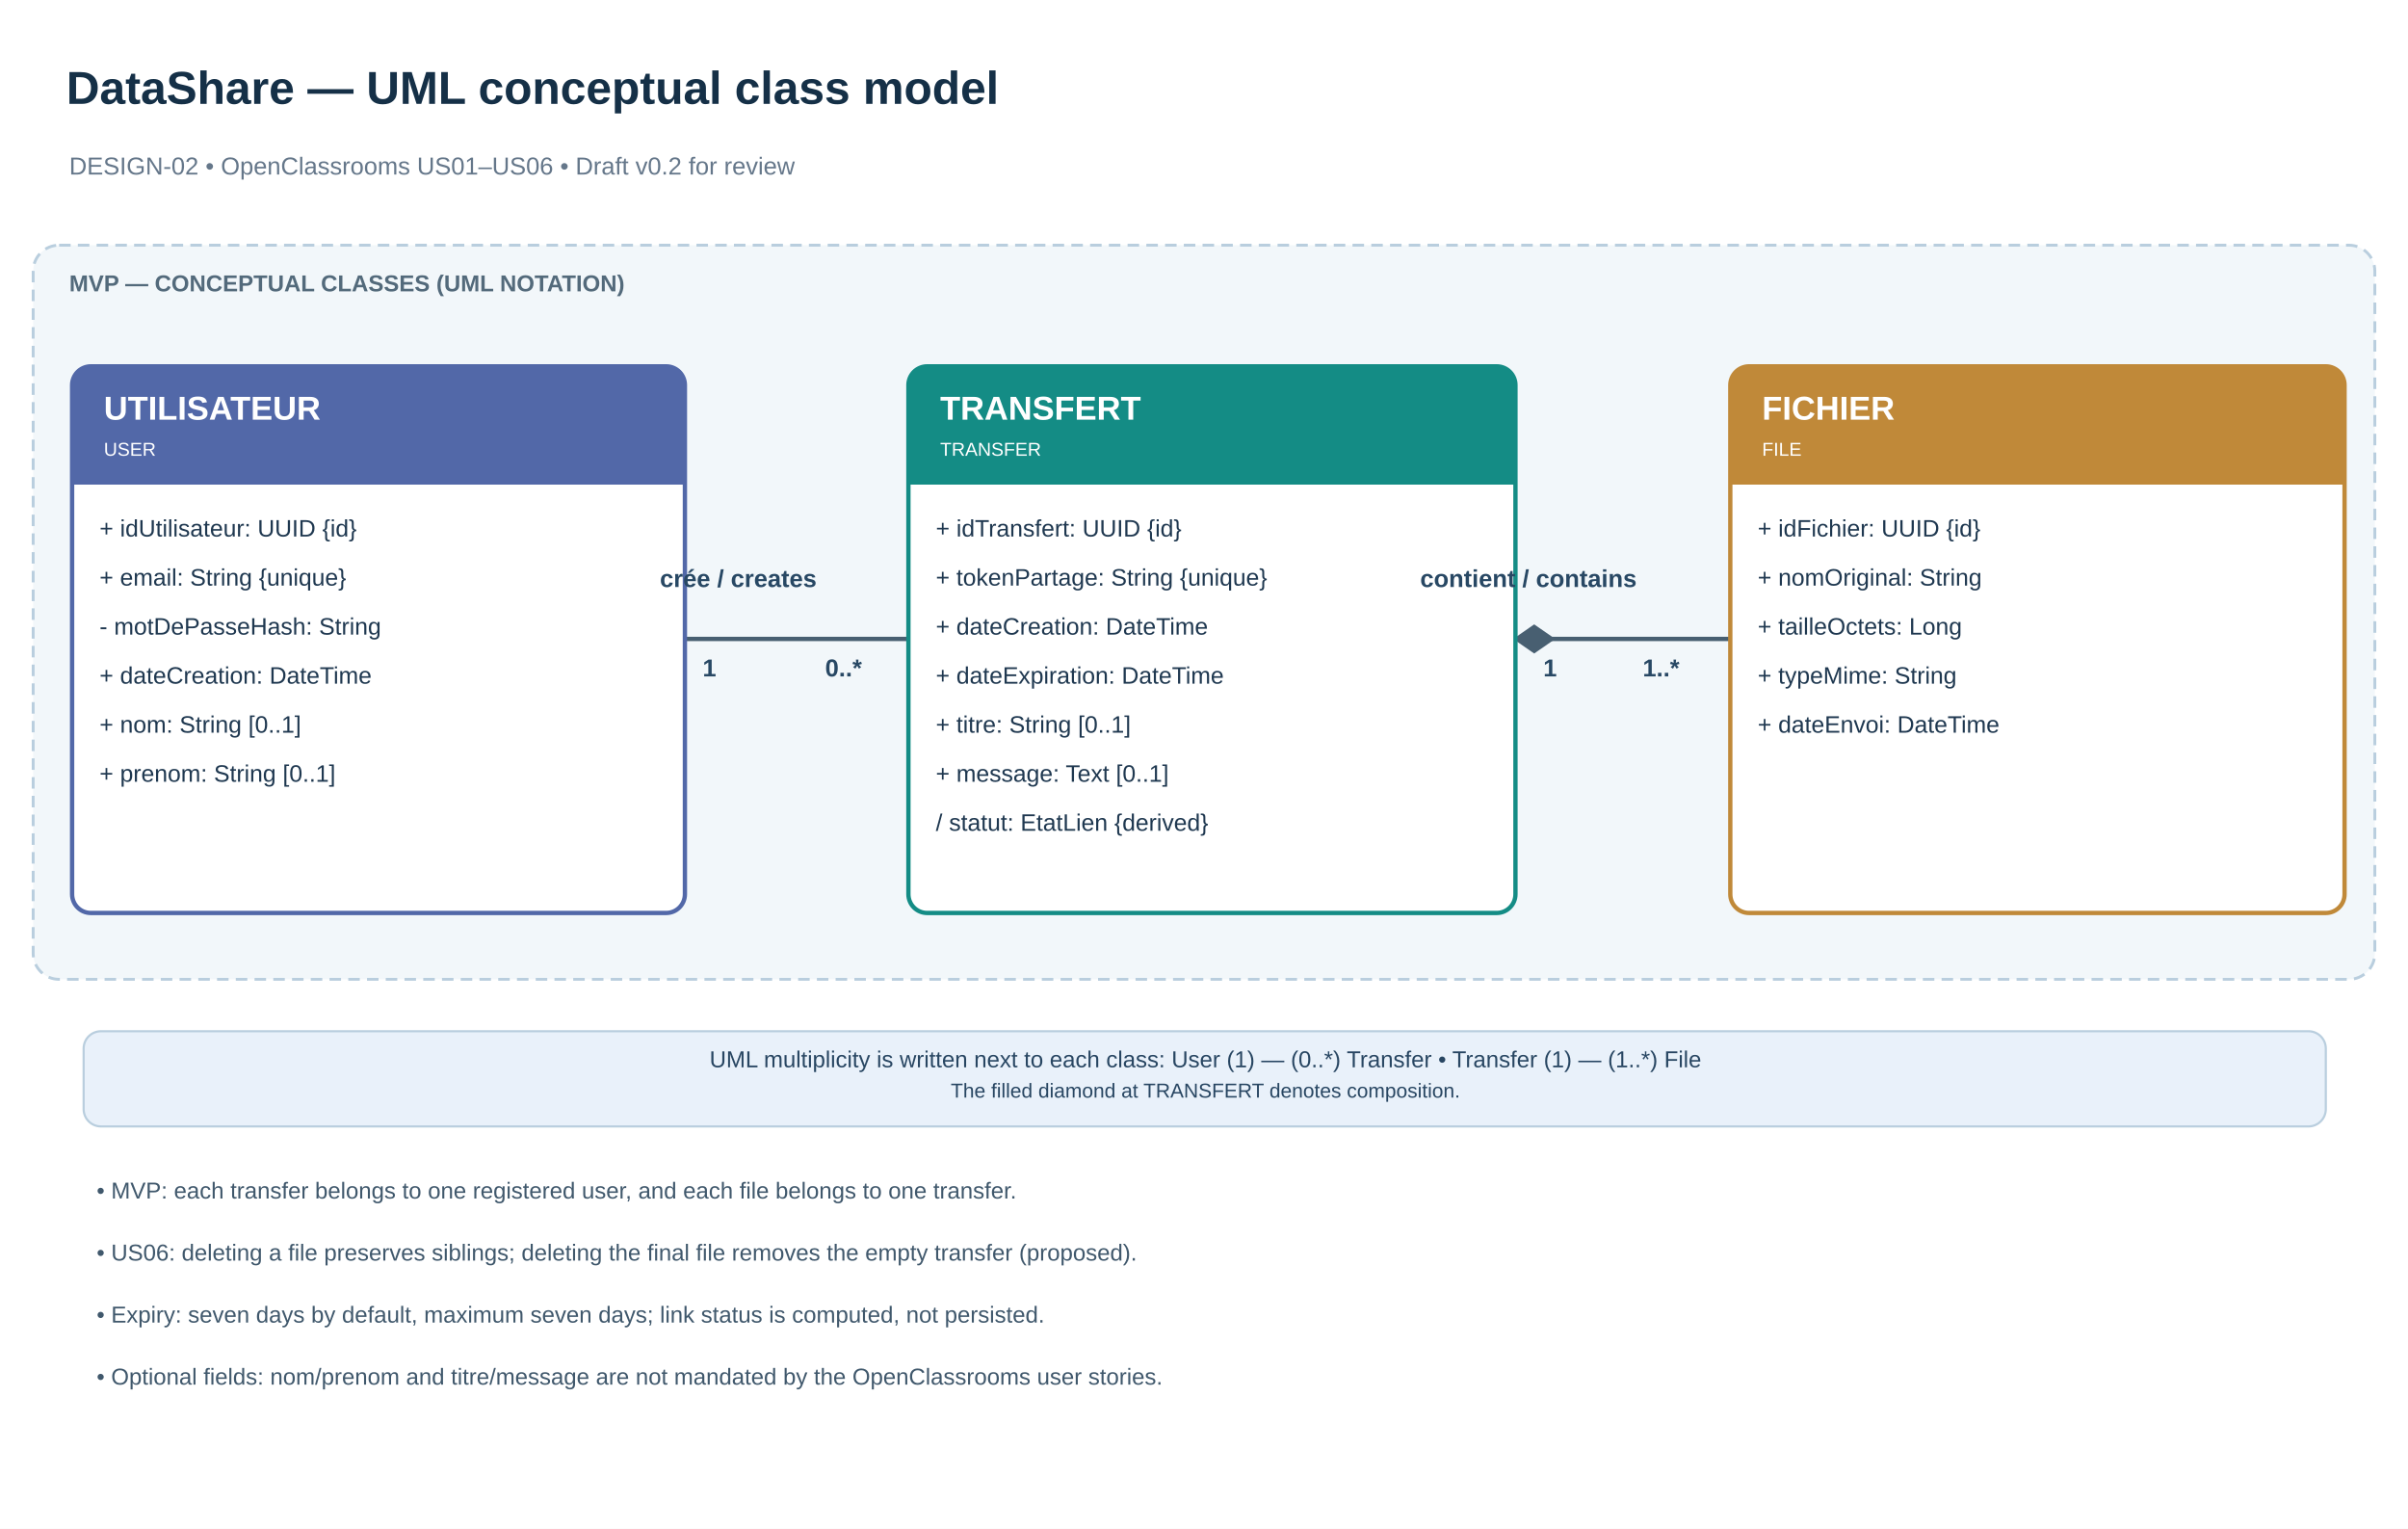
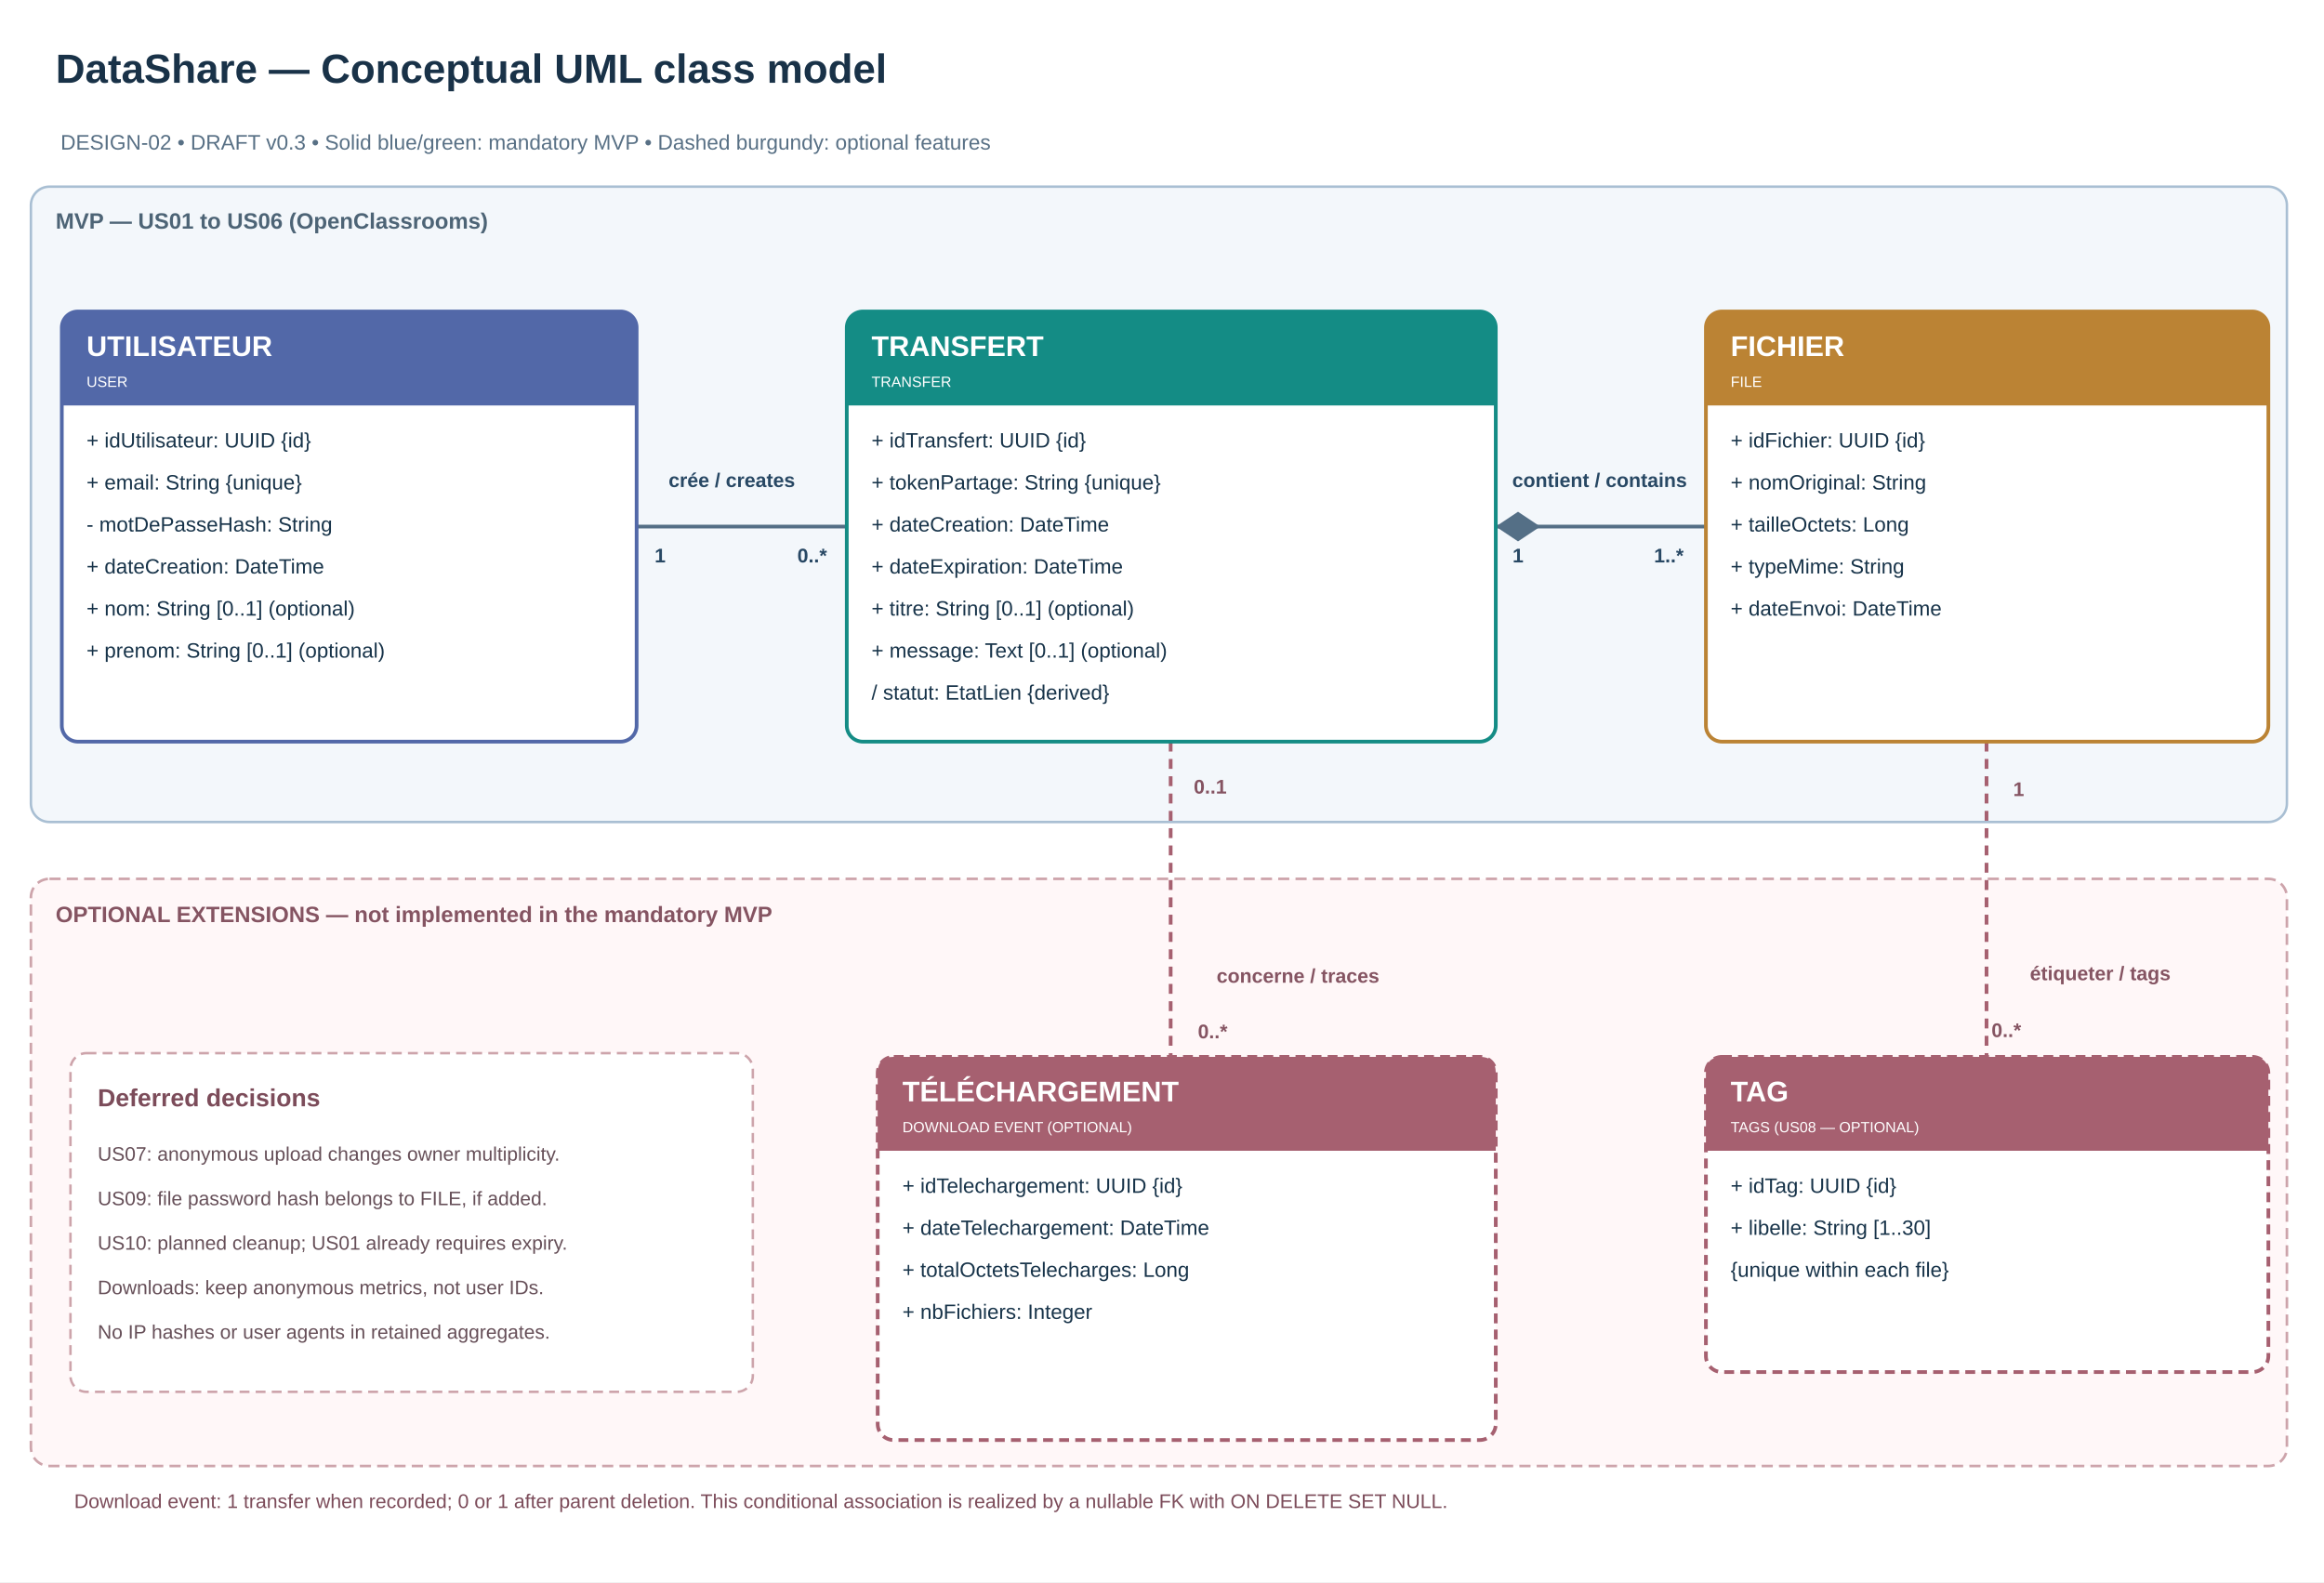
- <svg xmlns="http://www.w3.org/2000/svg" width="1670" height="1060" viewBox="0 0 1670 1060" role="img" aria-labelledby="umlTitle umlDesc">
-   <rect width="1670" height="1060" fill="#fff" />
-   <text x="46" y="72" font-family="Arial,Helvetica,sans-serif" font-weight="700" font-size="32" fill="#153047">DataShare — UML conceptual class model</text>
-   <text x="48" y="121" font-family="Arial,Helvetica,sans-serif" font-size="17" fill="#65778a">DESIGN-02  •  OpenClassrooms US01–US06  •  Draft v0.2 for review</text>
-   <rect x="23" y="170" width="1624" height="509" rx="18" fill="#f2f7fa" stroke="#b9cede" stroke-width="2" stroke-dasharray="8 5" />
-   <text x="48" y="202" font-family="Arial,Helvetica,sans-serif" font-size="16" font-weight="700" fill="#536a7b">MVP — CONCEPTUAL CLASSES (UML NOTATION)</text>
-   <path d="M475 443 H630" stroke="#485f71" stroke-width="3" fill="none" />
-   <path d="M1051 443 H1200" stroke="#485f71" stroke-width="3" fill="none" />
-   <path d="M1051 443 L1064 434 L1077 443 L1064 452 Z" fill="#485f71" stroke="#485f71" stroke-width="1.8" />
-   <rect x="50" y="254" width="425" height="379" rx="13" fill="#fff" stroke="#5268a8" stroke-width="3" />
-   <path d="M62 254 H463 Q475 254 475 266 V336 H50 V266 Q50 254 62 254" fill="#5268a8" />
-   <text x="72" y="291" font-family="Arial,Helvetica,sans-serif" font-size="23" font-weight="700" fill="#fff">UTILISATEUR</text>
-   <text x="72" y="316" font-family="Arial,Helvetica,sans-serif" font-size="13" fill="#fff">USER</text>
-   <text x="69" y="372" font-family="Arial,Helvetica,sans-serif" font-size="16.5" fill="#1f3850">+ idUtilisateur: UUID {id}</text>
-   <text x="69" y="406" font-family="Arial,Helvetica,sans-serif" font-size="16.5" fill="#1f3850">+ email: String {unique}</text>
-   <text x="69" y="440" font-family="Arial,Helvetica,sans-serif" font-size="16.5" fill="#1f3850">- motDePasseHash: String</text>
-   <text x="69" y="474" font-family="Arial,Helvetica,sans-serif" font-size="16.5" fill="#1f3850">+ dateCreation: DateTime</text>
-   <text x="69" y="508" font-family="Arial,Helvetica,sans-serif" font-size="16.5" fill="#1f3850">+ nom: String [0..1]</text>
-   <text x="69" y="542" font-family="Arial,Helvetica,sans-serif" font-size="16.5" fill="#1f3850">+ prenom: String [0..1]</text>
-   <rect x="630" y="254" width="421" height="379" rx="13" fill="#fff" stroke="#148c85" stroke-width="3" />
-   <path d="M642 254 H1039 Q1051 254 1051 266 V336 H630 V266 Q630 254 642 254" fill="#148c85" />
-   <text x="652" y="291" font-family="Arial,Helvetica,sans-serif" font-size="23" font-weight="700" fill="#fff">TRANSFERT</text>
-   <text x="652" y="316" font-family="Arial,Helvetica,sans-serif" font-size="13" fill="#fff">TRANSFER</text>
-   <text x="649" y="372" font-family="Arial,Helvetica,sans-serif" font-size="16.5" fill="#1f3850">+ idTransfert: UUID {id}</text>
-   <text x="649" y="406" font-family="Arial,Helvetica,sans-serif" font-size="16.5" fill="#1f3850">+ tokenPartage: String {unique}</text>
-   <text x="649" y="440" font-family="Arial,Helvetica,sans-serif" font-size="16.5" fill="#1f3850">+ dateCreation: DateTime</text>
-   <text x="649" y="474" font-family="Arial,Helvetica,sans-serif" font-size="16.5" fill="#1f3850">+ dateExpiration: DateTime</text>
-   <text x="649" y="508" font-family="Arial,Helvetica,sans-serif" font-size="16.5" fill="#1f3850">+ titre: String [0..1]</text>
-   <text x="649" y="542" font-family="Arial,Helvetica,sans-serif" font-size="16.5" fill="#1f3850">+ message: Text [0..1]</text>
-   <text x="649" y="576" font-family="Arial,Helvetica,sans-serif" font-size="16.5" fill="#1f3850">/ statut: EtatLien {derived}</text>
-   <rect x="1200" y="254" width="426" height="379" rx="13" fill="#fff" stroke="#c08939" stroke-width="3" />
-   <path d="M1212 254 H1614 Q1626 254 1626 266 V336 H1200 V266 Q1200 254 1212 254" fill="#c08939" />
-   <text x="1222" y="291" font-family="Arial,Helvetica,sans-serif" font-size="23" font-weight="700" fill="#fff">FICHIER</text>
-   <text x="1222" y="316" font-family="Arial,Helvetica,sans-serif" font-size="13" fill="#fff">FILE</text>
-   <text x="1219" y="372" font-family="Arial,Helvetica,sans-serif" font-size="16.5" fill="#1f3850">+ idFichier: UUID {id}</text>
-   <text x="1219" y="406" font-family="Arial,Helvetica,sans-serif" font-size="16.5" fill="#1f3850">+ nomOriginal: String</text>
-   <text x="1219" y="440" font-family="Arial,Helvetica,sans-serif" font-size="16.5" fill="#1f3850">+ tailleOctets: Long</text>
-   <text x="1219" y="474" font-family="Arial,Helvetica,sans-serif" font-size="16.5" fill="#1f3850">+ typeMime: String</text>
-   <text x="1219" y="508" font-family="Arial,Helvetica,sans-serif" font-size="16.5" fill="#1f3850">+ dateEnvoi: DateTime</text>
-   <text x="492" y="469" text-anchor="middle" font-family="Arial,Helvetica,sans-serif" font-size="17" font-weight="700" fill="#284864">1</text>
-   <text x="585" y="469" text-anchor="middle" font-family="Arial,Helvetica,sans-serif" font-size="17" font-weight="700" fill="#284864">0..*</text>
-   <text x="512" y="407" text-anchor="middle" font-family="Arial,Helvetica,sans-serif" font-size="17" font-weight="700" fill="#284864">crée / creates</text>
-   <text x="1075" y="469" text-anchor="middle" font-family="Arial,Helvetica,sans-serif" font-size="17" font-weight="700" fill="#284864">1</text>
-   <text x="1152" y="469" text-anchor="middle" font-family="Arial,Helvetica,sans-serif" font-size="17" font-weight="700" fill="#284864">1..*</text>
-   <text x="1060" y="407" text-anchor="middle" font-family="Arial,Helvetica,sans-serif" font-size="17" font-weight="700" fill="#284864">contient / contains</text>
-   <rect x="58" y="715" width="1555" height="66" rx="12" fill="#e9f1fa" stroke="#b9cede" stroke-width="1.5" />
-   <text x="836" y="740" text-anchor="middle" font-family="Arial,Helvetica,sans-serif" font-size="16" fill="#284662">UML multiplicity is written next to each class: User (1) — (0..*) Transfer  •  Transfer (1) — (1..*) File</text>
-   <text x="836" y="761" text-anchor="middle" font-family="Arial,Helvetica,sans-serif" font-size="14" fill="#284662">The filled diamond at TRANSFERT denotes composition.</text>
-   <text x="67" y="831" font-family="Arial,Helvetica,sans-serif" font-size="16" fill="#40586c">• MVP: each transfer belongs to one registered user, and each file belongs to one transfer.</text>
-   <text x="67" y="874" font-family="Arial,Helvetica,sans-serif" font-size="16" fill="#40586c">• US06: deleting a file preserves siblings; deleting the final file removes the empty transfer (proposed).</text>
-   <text x="67" y="917" font-family="Arial,Helvetica,sans-serif" font-size="16" fill="#40586c">• Expiry: seven days by default, maximum seven days; link status is computed, not persisted.</text>
-   <text x="67" y="960" font-family="Arial,Helvetica,sans-serif" font-size="16" fill="#40586c">• Optional fields: nom/prenom and titre/message are not mandated by the OpenClassrooms user stories.</text>
+ <svg xmlns="http://www.w3.org/2000/svg" width="1880" height="1280" viewBox="0 0 1880 1280" role="img" aria-labelledby="diagramTitle diagramDesc">
+   <rect width="1880" height="1280" fill="#fff" />
+   <text x="45" y="67" font-size="33" font-family="Arial,Helvetica,sans-serif" font-weight="700" fill="#193248">DataShare — Conceptual UML class model</text>
+   <text x="49" y="121" font-size="17" font-family="Arial,Helvetica,sans-serif" fill="#587085">DESIGN-02 • DRAFT v0.3 • Solid blue/green: mandatory MVP • Dashed burgundy: optional features</text>
+   <rect x="25" y="151" width="1825" height="514" rx="15" fill="#f3f7fb" stroke="#a9bfd3" stroke-width="2" />
+   <text x="45" y="185" font-size="18" font-family="Arial,Helvetica,sans-serif" font-weight="700" fill="#4d6476">MVP — US01 to US06 (OpenClassrooms)</text>
+   <rect x="25" y="711" width="1825" height="475" rx="15" fill="#fff7f8" stroke="#cda4ab" stroke-width="2.1" stroke-dasharray="9 5" />
+   <text x="45" y="746" font-size="18" font-family="Arial,Helvetica,sans-serif" font-weight="700" fill="#855462">OPTIONAL EXTENSIONS — not implemented in the mandatory MVP</text>
+   <path d="M515 426 H685" stroke="#546f86" stroke-width="3" fill="none" />
+   <path d="M1210 426 H1380" stroke="#546f86" stroke-width="3" fill="none" />
+   <path d="M1210 426 L1228 414 L1246 426 L1228 438 Z" fill="#546f86" />
+   <path d="M947 600 V855" stroke="#a66070" stroke-width="3" stroke-dasharray="8 6" fill="none" />
+   <path d="M1607 600 V855" stroke="#a66070" stroke-width="3" stroke-dasharray="8 6" fill="none" />
+   <rect x="50" y="252" width="465" height="348" rx="13" fill="#fff" stroke="#5268a8" stroke-width="3" />
+   <path d="M63 252 H502 Q515 252 515 265 V328 H50 V265 Q50 252 63 252" fill="#5268a8" />
+   <text x="70" y="288" font-size="23" font-family="Arial,Helvetica,sans-serif" font-weight="700" fill="#fff">UTILISATEUR</text>
+   <text x="70" y="313" font-size="12" font-family="Arial,Helvetica,sans-serif" fill="#fff">USER</text>
+   <text x="70" y="362" font-size="16.8" font-family="Arial,Helvetica,sans-serif" fill="#173349">+ idUtilisateur: UUID {id}</text>
+   <text x="70" y="396" font-size="16.8" font-family="Arial,Helvetica,sans-serif" fill="#173349">+ email: String {unique}</text>
+   <text x="70" y="430" font-size="16.8" font-family="Arial,Helvetica,sans-serif" fill="#173349">- motDePasseHash: String</text>
+   <text x="70" y="464" font-size="16.8" font-family="Arial,Helvetica,sans-serif" fill="#173349">+ dateCreation: DateTime</text>
+   <text x="70" y="498" font-size="16.8" font-family="Arial,Helvetica,sans-serif" fill="#173349">+ nom: String [0..1]  (optional)</text>
+   <text x="70" y="532" font-size="16.8" font-family="Arial,Helvetica,sans-serif" fill="#173349">+ prenom: String [0..1]  (optional)</text>
+   <rect x="685" y="252" width="525" height="348" rx="13" fill="#fff" stroke="#148c85" stroke-width="3" />
+   <path d="M698 252 H1197 Q1210 252 1210 265 V328 H685 V265 Q685 252 698 252" fill="#148c85" />
+   <text x="705" y="288" font-size="23" font-family="Arial,Helvetica,sans-serif" font-weight="700" fill="#fff">TRANSFERT</text>
+   <text x="705" y="313" font-size="12" font-family="Arial,Helvetica,sans-serif" fill="#fff">TRANSFER</text>
+   <text x="705" y="362" font-size="16.8" font-family="Arial,Helvetica,sans-serif" fill="#173349">+ idTransfert: UUID {id}</text>
+   <text x="705" y="396" font-size="16.8" font-family="Arial,Helvetica,sans-serif" fill="#173349">+ tokenPartage: String {unique}</text>
+   <text x="705" y="430" font-size="16.8" font-family="Arial,Helvetica,sans-serif" fill="#173349">+ dateCreation: DateTime</text>
+   <text x="705" y="464" font-size="16.8" font-family="Arial,Helvetica,sans-serif" fill="#173349">+ dateExpiration: DateTime</text>
+   <text x="705" y="498" font-size="16.8" font-family="Arial,Helvetica,sans-serif" fill="#173349">+ titre: String [0..1]  (optional)</text>
+   <text x="705" y="532" font-size="16.8" font-family="Arial,Helvetica,sans-serif" fill="#173349">+ message: Text [0..1]  (optional)</text>
+   <text x="705" y="566" font-size="16.8" font-family="Arial,Helvetica,sans-serif" fill="#173349">/ statut: EtatLien {derived}</text>
+   <rect x="1380" y="252" width="455" height="348" rx="13" fill="#fff" stroke="#bb8334" stroke-width="3" />
+   <path d="M1393 252 H1822 Q1835 252 1835 265 V328 H1380 V265 Q1380 252 1393 252" fill="#bb8334" />
+   <text x="1400" y="288" font-size="23" font-family="Arial,Helvetica,sans-serif" font-weight="700" fill="#fff">FICHIER</text>
+   <text x="1400" y="313" font-size="12" font-family="Arial,Helvetica,sans-serif" fill="#fff">FILE</text>
+   <text x="1400" y="362" font-size="16.8" font-family="Arial,Helvetica,sans-serif" fill="#173349">+ idFichier: UUID {id}</text>
+   <text x="1400" y="396" font-size="16.8" font-family="Arial,Helvetica,sans-serif" fill="#173349">+ nomOriginal: String</text>
+   <text x="1400" y="430" font-size="16.8" font-family="Arial,Helvetica,sans-serif" fill="#173349">+ tailleOctets: Long</text>
+   <text x="1400" y="464" font-size="16.8" font-family="Arial,Helvetica,sans-serif" fill="#173349">+ typeMime: String</text>
+   <text x="1400" y="498" font-size="16.8" font-family="Arial,Helvetica,sans-serif" fill="#173349">+ dateEnvoi: DateTime</text>
+   <rect x="710" y="855" width="500" height="310" rx="13" fill="#fff" stroke="#a66070" stroke-width="3" stroke-dasharray="8 5" />
+   <path d="M723 855 H1197 Q1210 855 1210 868 V931 H710 V868 Q710 855 723 855" fill="#a66070" />
+   <text x="730" y="891" font-size="23" font-family="Arial,Helvetica,sans-serif" font-weight="700" fill="#fff">TÉLÉCHARGEMENT</text>
+   <text x="730" y="916" font-size="12" font-family="Arial,Helvetica,sans-serif" fill="#fff">DOWNLOAD EVENT (OPTIONAL)</text>
+   <text x="730" y="965" font-size="16.8" font-family="Arial,Helvetica,sans-serif" fill="#173349">+ idTelechargement: UUID {id}</text>
+   <text x="730" y="999" font-size="16.8" font-family="Arial,Helvetica,sans-serif" fill="#173349">+ dateTelechargement: DateTime</text>
+   <text x="730" y="1033" font-size="16.8" font-family="Arial,Helvetica,sans-serif" fill="#173349">+ totalOctetsTelecharges: Long</text>
+   <text x="730" y="1067" font-size="16.8" font-family="Arial,Helvetica,sans-serif" fill="#173349">+ nbFichiers: Integer</text>
+   <rect x="1380" y="855" width="455" height="255" rx="13" fill="#fff" stroke="#a66070" stroke-width="3" stroke-dasharray="8 5" />
+   <path d="M1393 855 H1822 Q1835 855 1835 868 V931 H1380 V868 Q1380 855 1393 855" fill="#a66070" />
+   <text x="1400" y="891" font-size="23" font-family="Arial,Helvetica,sans-serif" font-weight="700" fill="#fff">TAG</text>
+   <text x="1400" y="916" font-size="12" font-family="Arial,Helvetica,sans-serif" fill="#fff">TAGS (US08 — OPTIONAL)</text>
+   <text x="1400" y="965" font-size="16.8" font-family="Arial,Helvetica,sans-serif" fill="#173349">+ idTag: UUID {id}</text>
+   <text x="1400" y="999" font-size="16.8" font-family="Arial,Helvetica,sans-serif" fill="#173349">+ libelle: String [1..30]</text>
+   <text x="1400" y="1033" font-size="16.8" font-family="Arial,Helvetica,sans-serif" fill="#173349">{unique within each file}</text>
+   <text x="534" y="455" font-family="Arial,Helvetica,sans-serif" text-anchor="middle" font-size="16" font-weight="700" fill="#284864">1</text>
+   <text x="657" y="455" font-family="Arial,Helvetica,sans-serif" text-anchor="middle" font-size="16" font-weight="700" fill="#284864">0..*</text>
+   <text x="592" y="394" font-family="Arial,Helvetica,sans-serif" text-anchor="middle" font-size="16" font-weight="700" fill="#284864">crée / creates</text>
+   <text x="1228" y="455" font-family="Arial,Helvetica,sans-serif" text-anchor="middle" font-size="16" font-weight="700" fill="#284864">1</text>
+   <text x="1350" y="455" font-family="Arial,Helvetica,sans-serif" text-anchor="middle" font-size="16" font-weight="700" fill="#284864">1..*</text>
+   <text x="1294" y="394" font-family="Arial,Helvetica,sans-serif" text-anchor="middle" font-size="16" font-weight="700" fill="#284864">contient / contains</text>
+   <text x="979" y="642" font-family="Arial,Helvetica,sans-serif" text-anchor="middle" font-size="16" font-weight="700" fill="#855462">0..1</text>
+   <text x="981" y="840" font-family="Arial,Helvetica,sans-serif" text-anchor="middle" font-size="16" font-weight="700" fill="#855462">0..*</text>
+   <text x="1050" y="795" font-family="Arial,Helvetica,sans-serif" text-anchor="middle" font-size="16" font-weight="700" fill="#855462">concerne / traces</text>
+   <text x="1633" y="644" font-family="Arial,Helvetica,sans-serif" text-anchor="middle" font-size="16" font-weight="700" fill="#855462">1</text>
+   <text x="1623" y="839" font-family="Arial,Helvetica,sans-serif" text-anchor="middle" font-size="16" font-weight="700" fill="#855462">0..*</text>
+   <text x="1699" y="793" font-family="Arial,Helvetica,sans-serif" text-anchor="middle" font-size="16" font-weight="700" fill="#855462">étiqueter / tags</text>
+   <rect x="57" y="852" width="552" height="274" rx="13" fill="#fff" stroke="#cda4ab" stroke-dasharray="8 5" stroke-width="2" />
+   <text x="79" y="895" font-size="20" font-weight="700" fill="#7c4c5a" font-family="Arial,Helvetica,sans-serif">Deferred decisions</text>
+   <text x="79" y="939" font-size="15.8" fill="#664f58" font-family="Arial,Helvetica,sans-serif">US07: anonymous upload changes owner multiplicity.</text>
+   <text x="79" y="975" font-size="15.8" fill="#664f58" font-family="Arial,Helvetica,sans-serif">US09: file password hash belongs to FILE, if added.</text>
+   <text x="79" y="1011" font-size="15.8" fill="#664f58" font-family="Arial,Helvetica,sans-serif">US10: planned cleanup; US01 already requires expiry.</text>
+   <text x="79" y="1047" font-size="15.8" fill="#664f58" font-family="Arial,Helvetica,sans-serif">Downloads: keep anonymous metrics, not user IDs.</text>
+   <text x="79" y="1083" font-size="15.8" fill="#664f58" font-family="Arial,Helvetica,sans-serif">No IP hashes or user agents in retained aggregates.</text>
+   <text x="60" y="1220" font-size="16" font-family="Arial,Helvetica,sans-serif" fill="#7c4c5a">Download event: 1 transfer when recorded; 0 or 1 after parent deletion. This conditional association is realized by a nullable FK with ON DELETE SET NULL.</text>
</svg>
